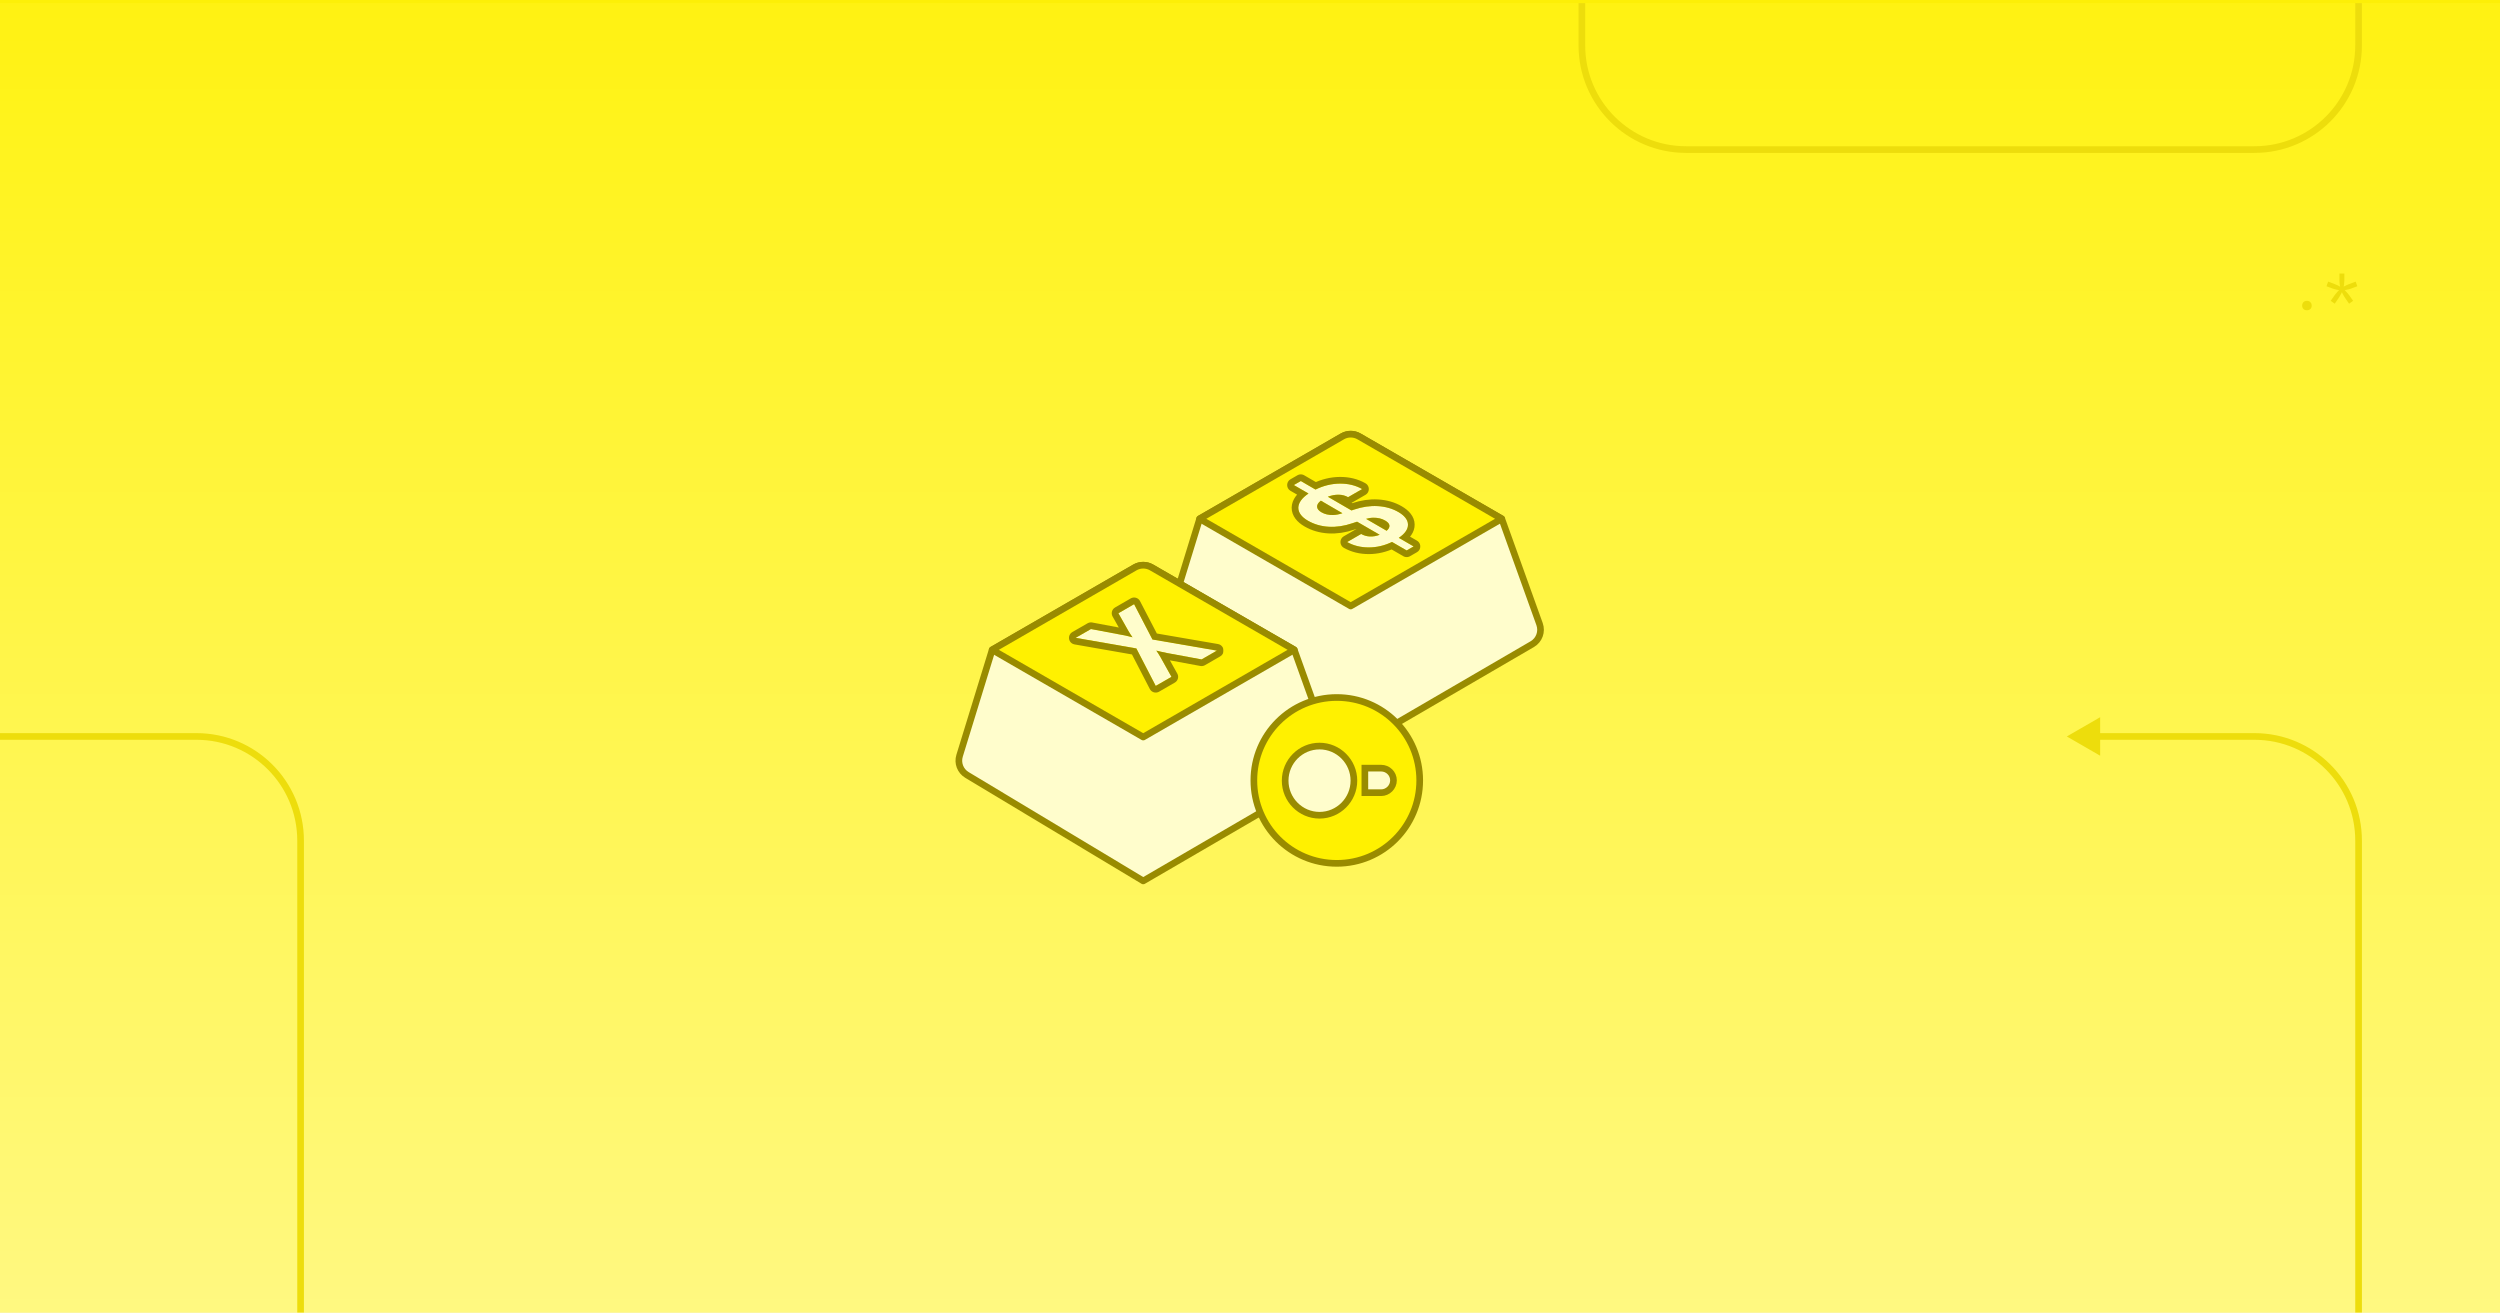
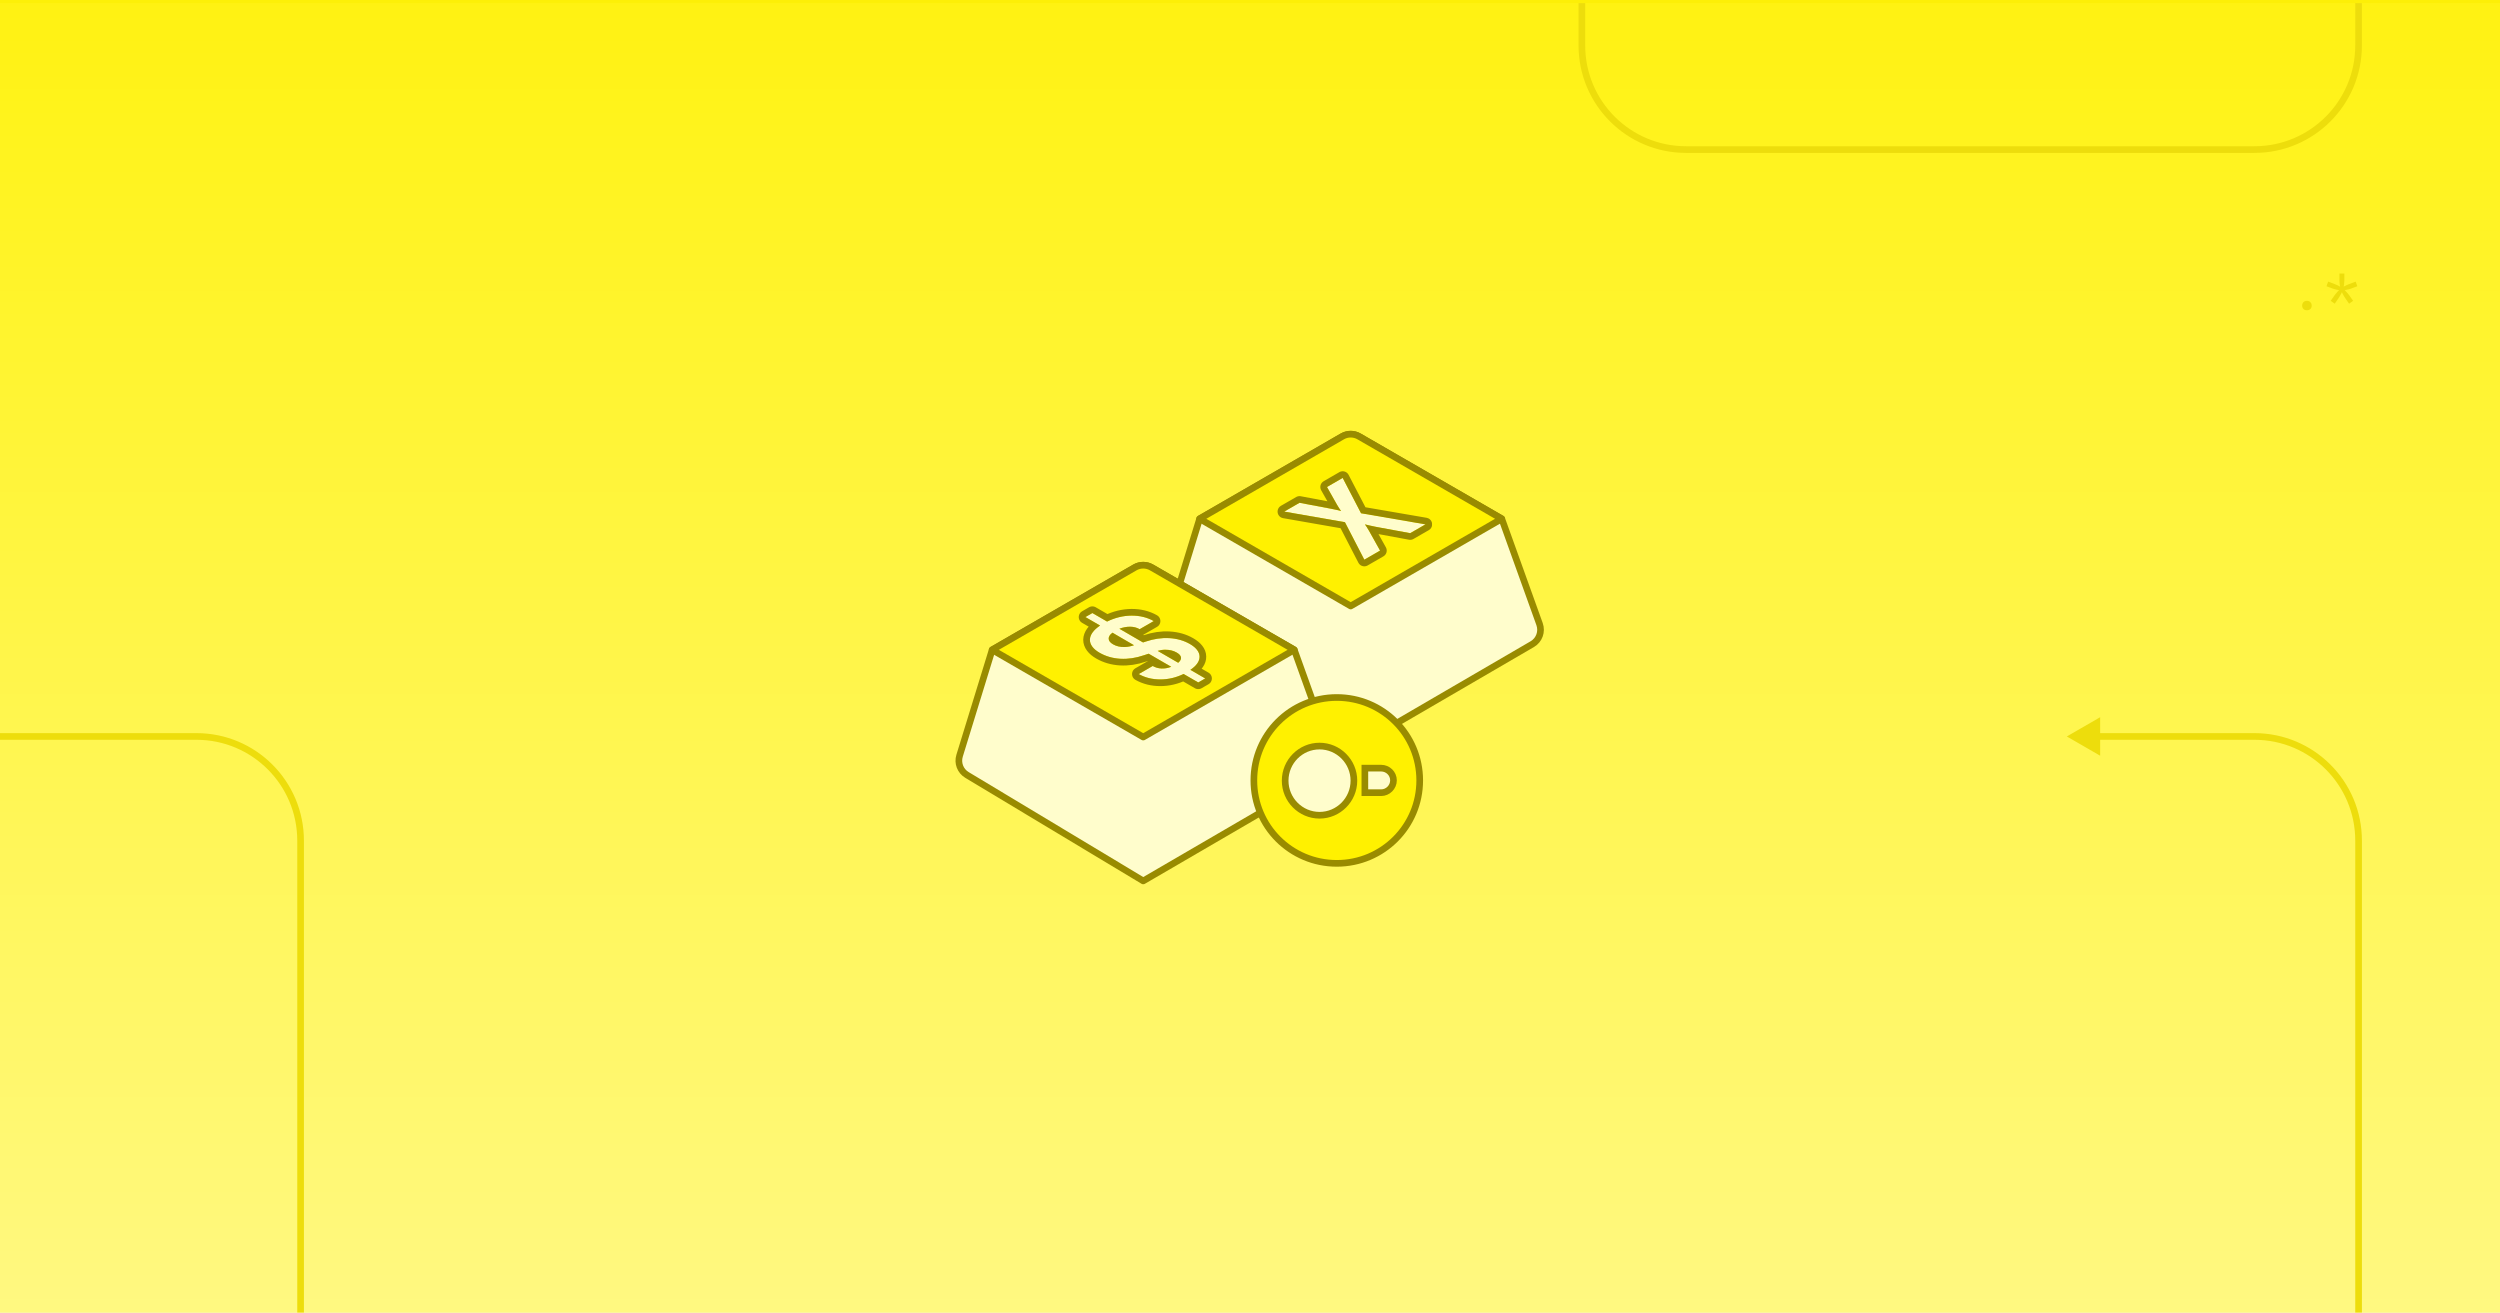
<svg xmlns="http://www.w3.org/2000/svg" xmlns:xlink="http://www.w3.org/1999/xlink" width="1200" height="630" viewBox="0 0 1200 630" fill="none">
  <style id="thin-strokes">@media (min-width: 500px) { [stroke-width="3.2"] { stroke-width: 2; } [stroke-width="6.4"] { stroke-width: 4; } }</style>
  <g clip-path="url(#clip0_20407_27355)">
    <rect width="1200" height="630" fill="url(#paint0_linear_20407_27355)" />
    <g clip-path="url(#clip1_20407_27355)">
      <rect width="1200" height="630" transform="translate(0 1.5)" fill="url(#paint1_linear_20407_27355)" />
      <path d="M759.297 -46.043L759.297 21.794C759.297 49.408 781.683 71.793 809.297 71.793L1082.12 71.793C1109.74 71.793 1132.12 49.408 1132.12 21.793L1132.12 -46.043" stroke-width="3.2" stroke-linejoin="round" stroke="#EDDD0C" />
      <path d="M-39.605 353.5L94.284 353.5C121.898 353.5 144.284 375.886 144.284 403.5L144.284 666" stroke-width="3.2" stroke-linejoin="round" stroke="#EDDD0C" />
      <path d="M1107.33 148.935C1106.64 148.935 1106.08 148.73 1105.65 148.319C1105.24 147.909 1105.03 147.377 1105.03 146.723C1105.03 146.033 1105.24 145.473 1105.65 145.043C1106.08 144.614 1106.64 144.399 1107.33 144.399C1108.02 144.399 1108.57 144.614 1108.98 145.043C1109.41 145.473 1109.62 146.033 1109.62 146.723C1109.62 147.377 1109.41 147.909 1108.98 148.319C1108.57 148.73 1108.02 148.935 1107.33 148.935ZM1127.56 145.771L1125.74 143.139C1125.57 142.878 1125.37 142.551 1125.12 142.159C1124.88 141.749 1124.65 141.329 1124.42 140.899C1124.2 140.451 1124.02 140.069 1123.89 139.751L1125.12 138.939C1125.38 139.163 1125.67 139.453 1125.99 139.807C1126.33 140.162 1126.64 140.517 1126.94 140.871C1127.26 141.226 1127.5 141.534 1127.67 141.795L1129.49 144.399L1127.56 145.771ZM1120.67 145.771L1118.74 144.399L1120.56 141.795C1120.75 141.534 1120.99 141.226 1121.29 140.871C1121.59 140.498 1121.89 140.143 1122.21 139.807C1122.55 139.453 1122.85 139.163 1123.11 138.939L1124.34 139.751C1124.21 140.069 1124.03 140.442 1123.81 140.871C1123.58 141.301 1123.35 141.721 1123.11 142.131C1122.88 142.542 1122.68 142.878 1122.49 143.139L1120.67 145.771ZM1123.41 139.359C1123.06 139.322 1122.65 139.257 1122.18 139.163C1121.72 139.07 1121.26 138.967 1120.81 138.855C1120.36 138.725 1120 138.613 1119.72 138.519L1116.72 137.399L1117.51 135.187L1120.53 136.307C1120.81 136.401 1121.16 136.55 1121.57 136.755C1122 136.942 1122.43 137.147 1122.85 137.371C1123.28 137.595 1123.64 137.81 1123.92 138.015L1123.41 139.359ZM1124.11 140.227C1123.72 140.227 1123.39 140.087 1123.11 139.807C1122.83 139.527 1122.69 139.191 1122.69 138.799C1122.69 138.407 1122.83 138.071 1123.11 137.791C1123.39 137.511 1123.72 137.371 1124.11 137.371C1124.51 137.371 1124.84 137.511 1125.12 137.791C1125.4 138.071 1125.54 138.407 1125.54 138.799C1125.54 139.191 1125.4 139.527 1125.12 139.807C1124.84 140.087 1124.51 140.227 1124.11 140.227ZM1123.39 138.267C1123.26 137.745 1123.14 137.147 1123.05 136.475C1122.98 135.785 1122.94 135.225 1122.94 134.795V131.295H1125.29V134.795C1125.29 135.225 1125.24 135.785 1125.15 136.475C1125.08 137.147 1124.96 137.745 1124.81 138.267H1123.39ZM1124.81 139.359L1124.31 138.015C1124.61 137.81 1124.96 137.595 1125.37 137.371C1125.8 137.147 1126.22 136.942 1126.63 136.755C1127.06 136.55 1127.42 136.401 1127.7 136.307L1130.72 135.187L1131.51 137.399L1128.51 138.519C1128.23 138.613 1127.87 138.725 1127.42 138.855C1126.97 138.967 1126.51 139.07 1126.05 139.163C1125.58 139.257 1125.17 139.322 1124.81 139.359Z" fill="#EDDD0C" />
      <path d="M1132.12 403.5L1130.52 403.5V403.5L1132.12 403.5ZM1082.12 353.5L1082.12 355.1V355.1L1082.12 353.5ZM1132.12 796.355L1133.72 796.355L1133.72 403.5L1132.12 403.5L1130.52 403.5L1130.52 796.355L1132.12 796.355ZM1082.12 353.5L1082.12 351.9L1006.47 351.9L1006.47 353.5L1006.47 355.1L1082.12 355.1L1082.12 353.5ZM1132.12 403.5L1133.72 403.5C1133.72 375.002 1110.62 351.9 1082.12 351.9L1082.12 353.5L1082.12 355.1C1108.86 355.1 1130.52 376.769 1130.52 403.5L1132.12 403.5ZM992.074 353.5L1008.07 362.737L1008.07 344.262L992.074 353.5Z" fill="#EDDD0C" />
    </g>
    <path d="M575.824 249.021L644.33 209.469C646.805 208.04 649.855 208.04 652.33 209.469L720.836 249.021L738.991 299.579C740.295 303.21 738.821 307.255 735.487 309.196L648.33 359.943L563.705 309.071C560.554 307.177 559.099 303.377 560.181 299.862L575.824 249.021Z" fill="#FFFDCC" stroke-width="3.2" stroke-miterlimit="10" stroke-linecap="round" stroke-linejoin="round" stroke="#998B00" />
    <path d="M648.33 290.882L575.824 249.021L644.33 209.469C646.806 208.04 649.855 208.04 652.33 209.469L720.837 249.021L648.33 290.882Z" fill="#FFF100" stroke-width="3.2" stroke-miterlimit="10" stroke-linecap="round" stroke-linejoin="round" stroke="#998B00" />
    <path d="M476.242 311.918L544.748 272.366C547.223 270.936 550.272 270.936 552.748 272.366L621.254 311.918L639.409 362.476C640.713 366.107 639.239 370.152 635.905 372.093L548.748 422.84L464.123 371.968C460.971 370.074 459.517 366.274 460.599 362.759L476.242 311.918Z" fill="#FFFDCC" stroke-width="3.2" stroke-miterlimit="10" stroke-linecap="round" stroke-linejoin="round" stroke="#998B00" />
    <path d="M548.748 353.78L476.242 311.918L544.748 272.366C547.224 270.937 550.273 270.937 552.748 272.366L621.255 311.918L548.748 353.78Z" fill="#FFF100" stroke-width="3.2" stroke-miterlimit="10" stroke-linecap="round" stroke-linejoin="round" stroke="#998B00" />
    <use xlink:href="#stroke0_20407_27355" fill="#FFFDCC" />
-     <mask id="stroke1_20407_27355" maskUnits="userSpaceOnUse" x="512.312" y="286.003" width="75" height="47" fill="black">
-       <rect fill="white" x="512.312" y="286.003" width="75" height="47" />
+     <mask id="stroke1_20407_27355" maskUnits="userSpaceOnUse" x="612.434" y="225.404" width="75" height="47" fill="black">
+       <rect fill="white" x="612.434" y="225.404" width="75" height="47" />
      <use xlink:href="#stroke0_20407_27355" />
    </mask>
-     <path d="M516.312 306.164L523.652 301.94L538.462 304.735C539.547 304.951 540.546 305.168 541.502 305.363C542.435 305.58 543.152 305.753 543.608 305.904C543.413 305.601 543.109 305.19 542.739 304.648C542.37 304.106 542.001 303.521 541.654 302.893L536.833 294.357L544.368 290.003L553.184 306.966L584.106 312.295L576.767 316.52L560.35 313.487C559.264 313.27 558.244 313.075 557.288 312.837C556.333 312.62 555.573 312.425 555.03 312.295C555.269 312.599 555.573 313.054 555.942 313.617C556.333 314.202 556.68 314.787 557.028 315.415L562.304 324.882L554.748 329.237L545.454 311.256L516.312 306.164Z" stroke-width="6.4" stroke-linejoin="round" stroke="#998B00" mask="url(#stroke1_20407_27355)" />
+     <path d="M616.434 245.565L623.773 241.341L638.583 244.136C639.668 244.352 640.667 244.569 641.623 244.764C642.557 244.98 643.273 245.154 643.729 245.305C643.534 245.002 643.23 244.59 642.861 244.049C642.491 243.507 642.122 242.922 641.775 242.294L636.954 233.758L644.489 229.404L653.305 246.367L684.227 251.696L676.888 255.921L660.471 252.888C659.386 252.671 658.365 252.476 657.409 252.238C656.454 252.021 655.694 251.826 655.151 251.696C655.39 252 655.694 252.455 656.063 253.018C656.454 253.603 656.801 254.188 657.149 254.816L662.426 264.283L654.869 268.638L645.575 250.656L616.434 245.565Z" stroke-width="6.4" stroke-linejoin="round" stroke="#998B00" mask="url(#stroke1_20407_27355)" />
    <use xlink:href="#stroke2_20407_27355" fill="#FFFDCC" />
-     <mask id="stroke3_20407_27355" maskUnits="userSpaceOnUse" x="617.043" y="226.892" width="65" height="41" fill="black">
-       <rect fill="white" x="617.043" y="226.892" width="65" height="41" />
+     <mask id="stroke3_20407_27355" maskUnits="userSpaceOnUse" x="517" y="290.258" width="65" height="41" fill="black">
+       <rect fill="white" x="517" y="290.258" width="65" height="41" />
      <use xlink:href="#stroke2_20407_27355" />
    </mask>
-     <path d="M655.743 249.068L665.58 254.766C666.601 253.9 667.035 253.055 666.926 252.21C666.818 251.365 666.145 250.607 664.885 249.87C663.278 248.938 661.411 248.483 659.239 248.505C658.067 248.505 656.894 248.722 655.722 249.047M634.007 240.316C632.747 241.291 632.139 242.266 632.204 243.262C632.248 244.237 632.964 245.126 634.311 245.905C635.874 246.815 637.72 247.249 639.848 247.205C641.39 247.162 642.866 246.859 644.365 246.339L634.007 240.316ZM678.544 262.284L675.2 264.212L668.164 260.139C664.581 261.872 660.846 262.76 657.003 262.76C653.137 262.76 649.707 261.915 646.623 260.182L653.355 256.304C654.636 257.041 656.047 257.452 657.567 257.517C659.109 257.582 660.651 257.322 662.236 256.694L651.4 250.412L649.142 251.148C645.233 252.491 641.433 253.055 637.763 252.838C634.072 252.621 630.771 251.646 627.796 249.935C624.821 248.224 623.171 246.057 623.193 243.696C623.258 241.334 624.886 239.06 628.079 236.893L621.043 232.82L624.387 230.892L631.444 234.987C635.244 233.124 639.153 232.17 643.127 232.127C647.101 232.105 650.662 232.95 653.832 234.748L647.079 238.648C645.754 237.89 644.256 237.478 642.562 237.456C640.847 237.435 639.11 237.76 637.351 238.431L648.708 245.017L649.945 244.606C653.832 243.284 657.632 242.721 661.324 242.937C665.037 243.154 668.338 244.107 671.226 245.775C674.114 247.444 675.808 249.523 675.829 251.755C675.895 253.986 674.418 256.131 671.421 258.167L678.544 262.284Z" stroke-width="6.4" stroke-linejoin="round" stroke="#998B00" mask="url(#stroke3_20407_27355)" />
+     <path d="M555.7 312.434L565.537 318.132C566.558 317.265 566.992 316.42 566.883 315.575C566.775 314.731 566.102 313.972 564.842 313.236C563.235 312.304 561.368 311.849 559.196 311.871C558.024 311.871 556.851 312.088 555.679 312.412M533.964 303.682C532.704 304.657 532.096 305.632 532.161 306.628C532.205 307.603 532.921 308.491 534.268 309.271C535.831 310.181 537.677 310.614 539.805 310.571C541.347 310.528 542.823 310.224 544.322 309.704L533.964 303.682ZM578.501 325.649L575.157 327.577L568.121 323.505C564.538 325.238 560.803 326.126 556.96 326.126C553.095 326.126 549.664 325.281 546.58 323.548L553.312 319.67C554.593 320.407 556.004 320.818 557.524 320.883C559.066 320.948 560.608 320.688 562.193 320.06L551.357 313.777L549.099 314.514C545.19 315.857 541.39 316.42 537.72 316.204C534.029 315.987 530.728 315.012 527.753 313.301C524.778 311.589 523.128 309.423 523.15 307.061C523.215 304.7 524.844 302.425 528.036 300.259L521 296.186L524.344 294.258L531.401 298.352C535.201 296.489 539.11 295.536 543.084 295.493C547.058 295.471 550.619 296.316 553.789 298.114L547.036 302.014C545.711 301.255 544.213 300.844 542.519 300.822C540.804 300.8 539.067 301.125 537.308 301.797L548.665 308.383L549.902 307.971C553.789 306.65 557.589 306.087 561.281 306.303C564.994 306.52 568.295 307.473 571.183 309.141C574.071 310.809 575.765 312.889 575.786 315.121C575.852 317.352 574.375 319.497 571.378 321.533L578.501 325.649Z" stroke-width="6.4" stroke-linejoin="round" stroke="#998B00" mask="url(#stroke3_20407_27355)" />
    <path d="M641.658 414.413C619.636 414.413 601.852 396.629 601.852 374.606C601.852 352.584 619.636 334.8 641.658 334.8C663.68 334.8 681.465 352.584 681.465 374.606C681.465 396.629 663.68 414.413 641.658 414.413Z" fill="#FFF100" stroke-width="3.2" stroke-miterlimit="10" stroke-linecap="round" stroke="#998B00" />
    <path d="M662.942 368.709H655.133V380.494H662.942C666.18 380.494 668.87 377.804 668.87 374.566C668.87 371.304 666.18 368.709 662.942 368.709Z" fill="#FFFDCC" stroke-width="3.2" stroke-miterlimit="10" stroke-linecap="round" stroke="#998B00" />
    <path d="M616.875 374.717C616.875 383.869 624.279 391.319 633.374 391.319C642.468 391.319 649.873 383.869 649.873 374.717C649.873 365.565 642.468 358.114 633.374 358.114C624.279 358.114 616.875 365.565 616.875 374.717Z" fill="#FFFDCC" stroke-width="3.2" stroke-miterlimit="10" stroke-linecap="round" stroke="#998B00" />
  </g>
  <defs>
    <linearGradient id="paint0_linear_20407_27355" x1="589" y1="-32.417" x2="586.007" y2="767.006" gradientUnits="userSpaceOnUse">
      <stop stop-color="#FDEF00" />
      <stop offset="0.939" stop-color="#FFFAA3" />
    </linearGradient>
    <linearGradient id="paint1_linear_20407_27355" x1="587" y1="-103.981" x2="587" y2="767.01" gradientUnits="userSpaceOnUse">
      <stop stop-color="#FFF100" />
      <stop offset="1" stop-color="#FFFA99" />
    </linearGradient>
    <clipPath id="clip0_20407_27355">
      <rect width="1200" height="630" fill="white" />
    </clipPath>
    <clipPath id="clip1_20407_27355">
      <rect width="1200" height="630" fill="white" transform="translate(0 1.5)" />
    </clipPath>
-     <path id="stroke0_20407_27355" d="M516.312 306.164L523.652 301.94L538.462 304.735C539.547 304.951 540.546 305.168 541.502 305.363C542.435 305.58 543.152 305.753 543.608 305.905C543.413 305.601 543.109 305.19 542.739 304.648C542.37 304.106 542.001 303.521 541.654 302.893L536.833 294.357L544.368 290.003L553.184 306.966L584.106 312.295L576.767 316.52L560.35 313.487C559.264 313.27 558.244 313.075 557.288 312.837C556.333 312.62 555.573 312.425 555.03 312.295C555.269 312.599 555.573 313.054 555.942 313.617C556.333 314.202 556.68 314.787 557.028 315.415L562.304 324.882L554.748 329.237L545.454 311.256L516.312 306.164Z" />
-     <path id="stroke2_20407_27355" d="M634.007 240.316C632.747 241.291 632.139 242.266 632.204 243.262C632.248 244.237 632.964 245.126 634.311 245.905C635.874 246.815 637.72 247.249 639.848 247.205C641.39 247.162 642.866 246.859 644.365 246.339L634.007 240.316ZM655.743 249.068L665.58 254.766C666.601 253.9 667.035 253.055 666.926 252.21C666.818 251.365 666.145 250.607 664.885 249.87C663.278 248.938 661.411 248.483 659.239 248.505C658.067 248.505 656.894 248.722 655.722 249.047M678.544 262.284L675.2 264.212L668.164 260.139C664.581 261.872 660.846 262.76 657.003 262.76C653.137 262.76 649.707 261.915 646.623 260.182L653.355 256.304C654.636 257.041 656.047 257.452 657.567 257.517C659.109 257.582 660.651 257.322 662.236 256.694L651.4 250.412L649.142 251.148C645.233 252.491 641.433 253.055 637.763 252.838C634.072 252.621 630.771 251.646 627.796 249.935C624.821 248.224 623.171 246.057 623.193 243.696C623.258 241.334 624.886 239.06 628.079 236.893L621.043 232.82L624.387 230.892L631.444 234.987C635.244 233.124 639.153 232.17 643.127 232.127C647.101 232.105 650.662 232.95 653.832 234.748L647.079 238.648C645.754 237.89 644.256 237.478 642.562 237.456C640.847 237.435 639.11 237.76 637.351 238.431L648.708 245.017L649.945 244.606C653.832 243.284 657.632 242.721 661.324 242.937C665.037 243.154 668.338 244.107 671.226 245.775C674.114 247.444 675.808 249.523 675.829 251.755C675.895 253.986 674.418 256.131 671.421 258.167L678.544 262.284Z" />
+     <path id="stroke0_20407_27355" d="M616.434 245.565L623.773 241.341L638.583 244.136C639.668 244.352 640.667 244.569 641.623 244.764C642.557 244.98 643.273 245.154 643.729 245.305C643.534 245.002 643.23 244.59 642.861 244.049C642.491 243.507 642.122 242.922 641.775 242.294L636.954 233.758L644.489 229.404L653.305 246.367L684.227 251.696L676.888 255.921L660.471 252.888C659.386 252.671 658.365 252.476 657.409 252.238C656.454 252.021 655.694 251.826 655.151 251.696C655.39 252 655.694 252.455 656.063 253.018C656.454 253.603 656.801 254.188 657.149 254.816L662.426 264.283L654.869 268.638L645.575 250.656L616.434 245.565Z" />
+     <path id="stroke2_20407_27355" d="M533.964 303.682C532.704 304.657 532.096 305.632 532.161 306.628C532.205 307.603 532.921 308.491 534.268 309.271C535.831 310.181 537.677 310.614 539.805 310.571C541.347 310.528 542.823 310.224 544.322 309.704L533.964 303.682ZM555.7 312.434L565.537 318.132C566.558 317.265 566.992 316.42 566.883 315.575C566.775 314.731 566.102 313.972 564.842 313.236C563.235 312.304 561.368 311.849 559.196 311.871C558.024 311.871 556.851 312.088 555.679 312.412M578.501 325.649L575.157 327.577L568.121 323.505C564.538 325.238 560.803 326.126 556.96 326.126C553.095 326.126 549.664 325.281 546.58 323.548L553.312 319.67C554.593 320.407 556.004 320.818 557.524 320.883C559.066 320.948 560.608 320.688 562.193 320.06L551.357 313.777L549.099 314.514C545.19 315.857 541.39 316.42 537.72 316.204C534.029 315.987 530.728 315.012 527.753 313.301C524.778 311.589 523.128 309.423 523.15 307.061C523.215 304.7 524.844 302.425 528.036 300.259L521 296.186L524.344 294.258L531.401 298.352C535.201 296.489 539.11 295.536 543.084 295.493C547.058 295.471 550.619 296.316 553.789 298.114L547.036 302.014C545.711 301.255 544.213 300.844 542.519 300.822C540.804 300.8 539.067 301.125 537.308 301.797L548.665 308.383L549.902 307.971C553.789 306.65 557.589 306.087 561.281 306.303C564.994 306.52 568.295 307.473 571.183 309.141C574.071 310.809 575.765 312.889 575.786 315.121C575.852 317.352 574.375 319.497 571.378 321.533L578.501 325.649Z" />
  </defs>
</svg>
